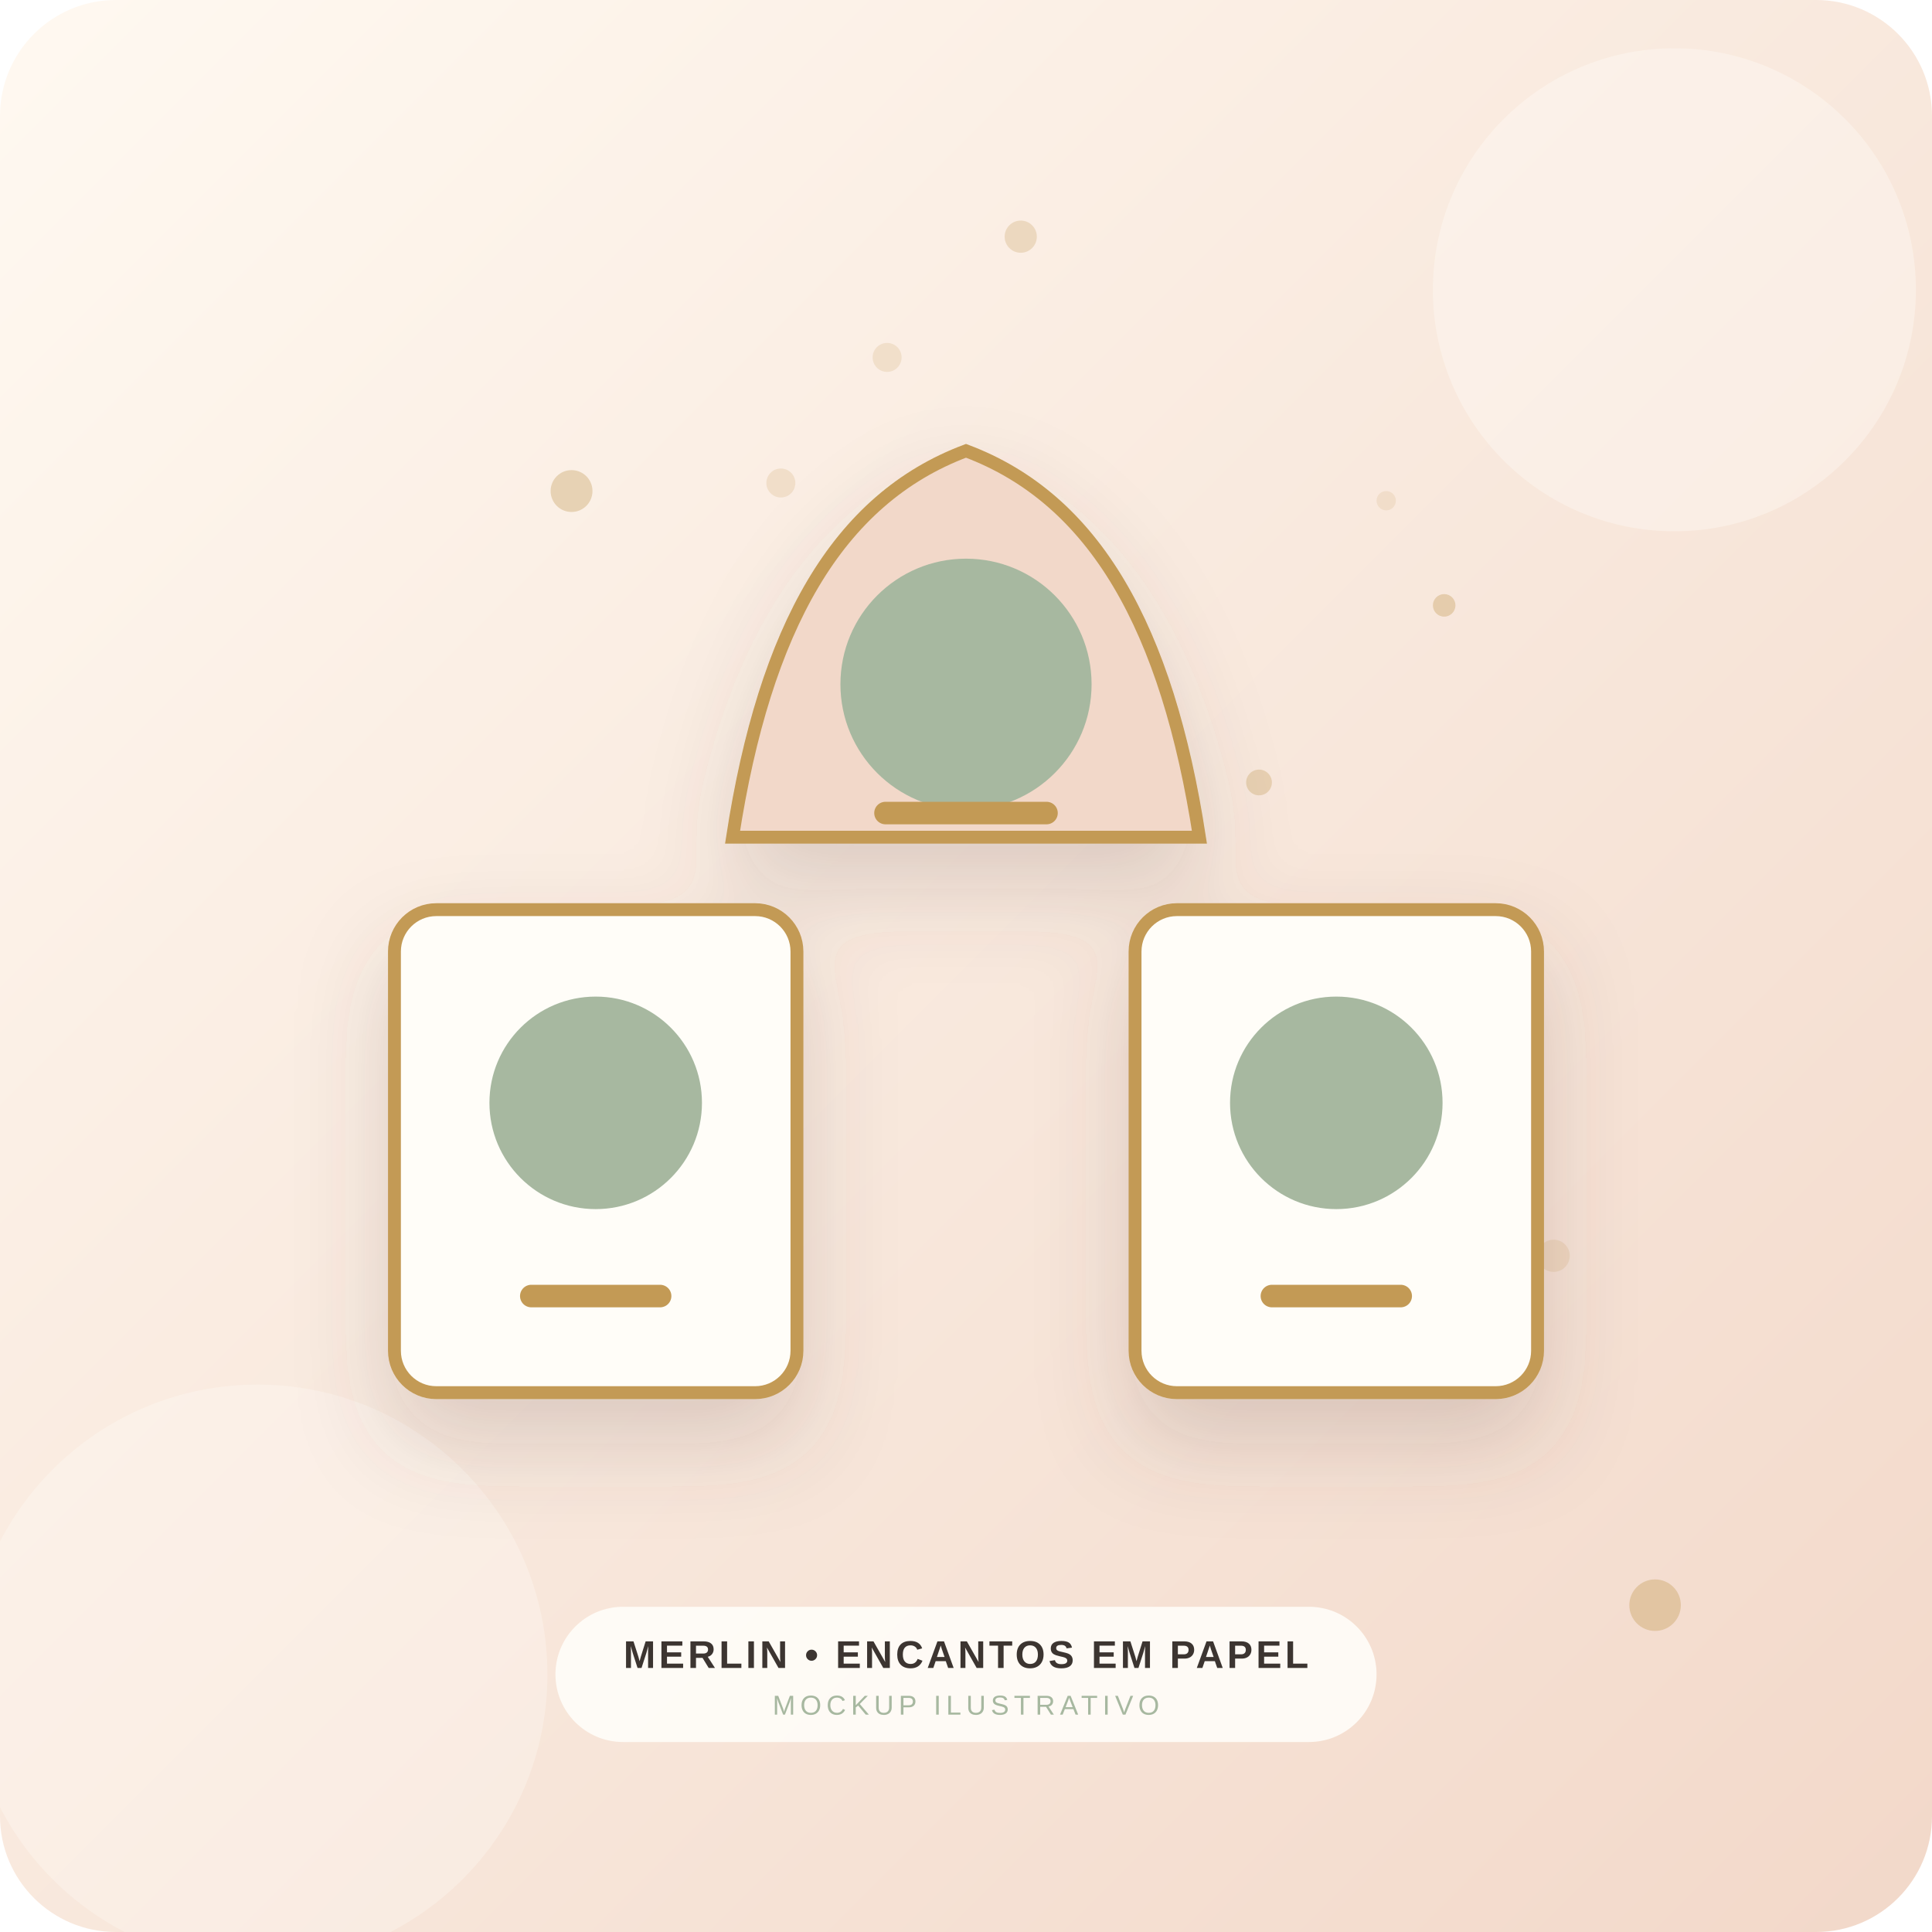
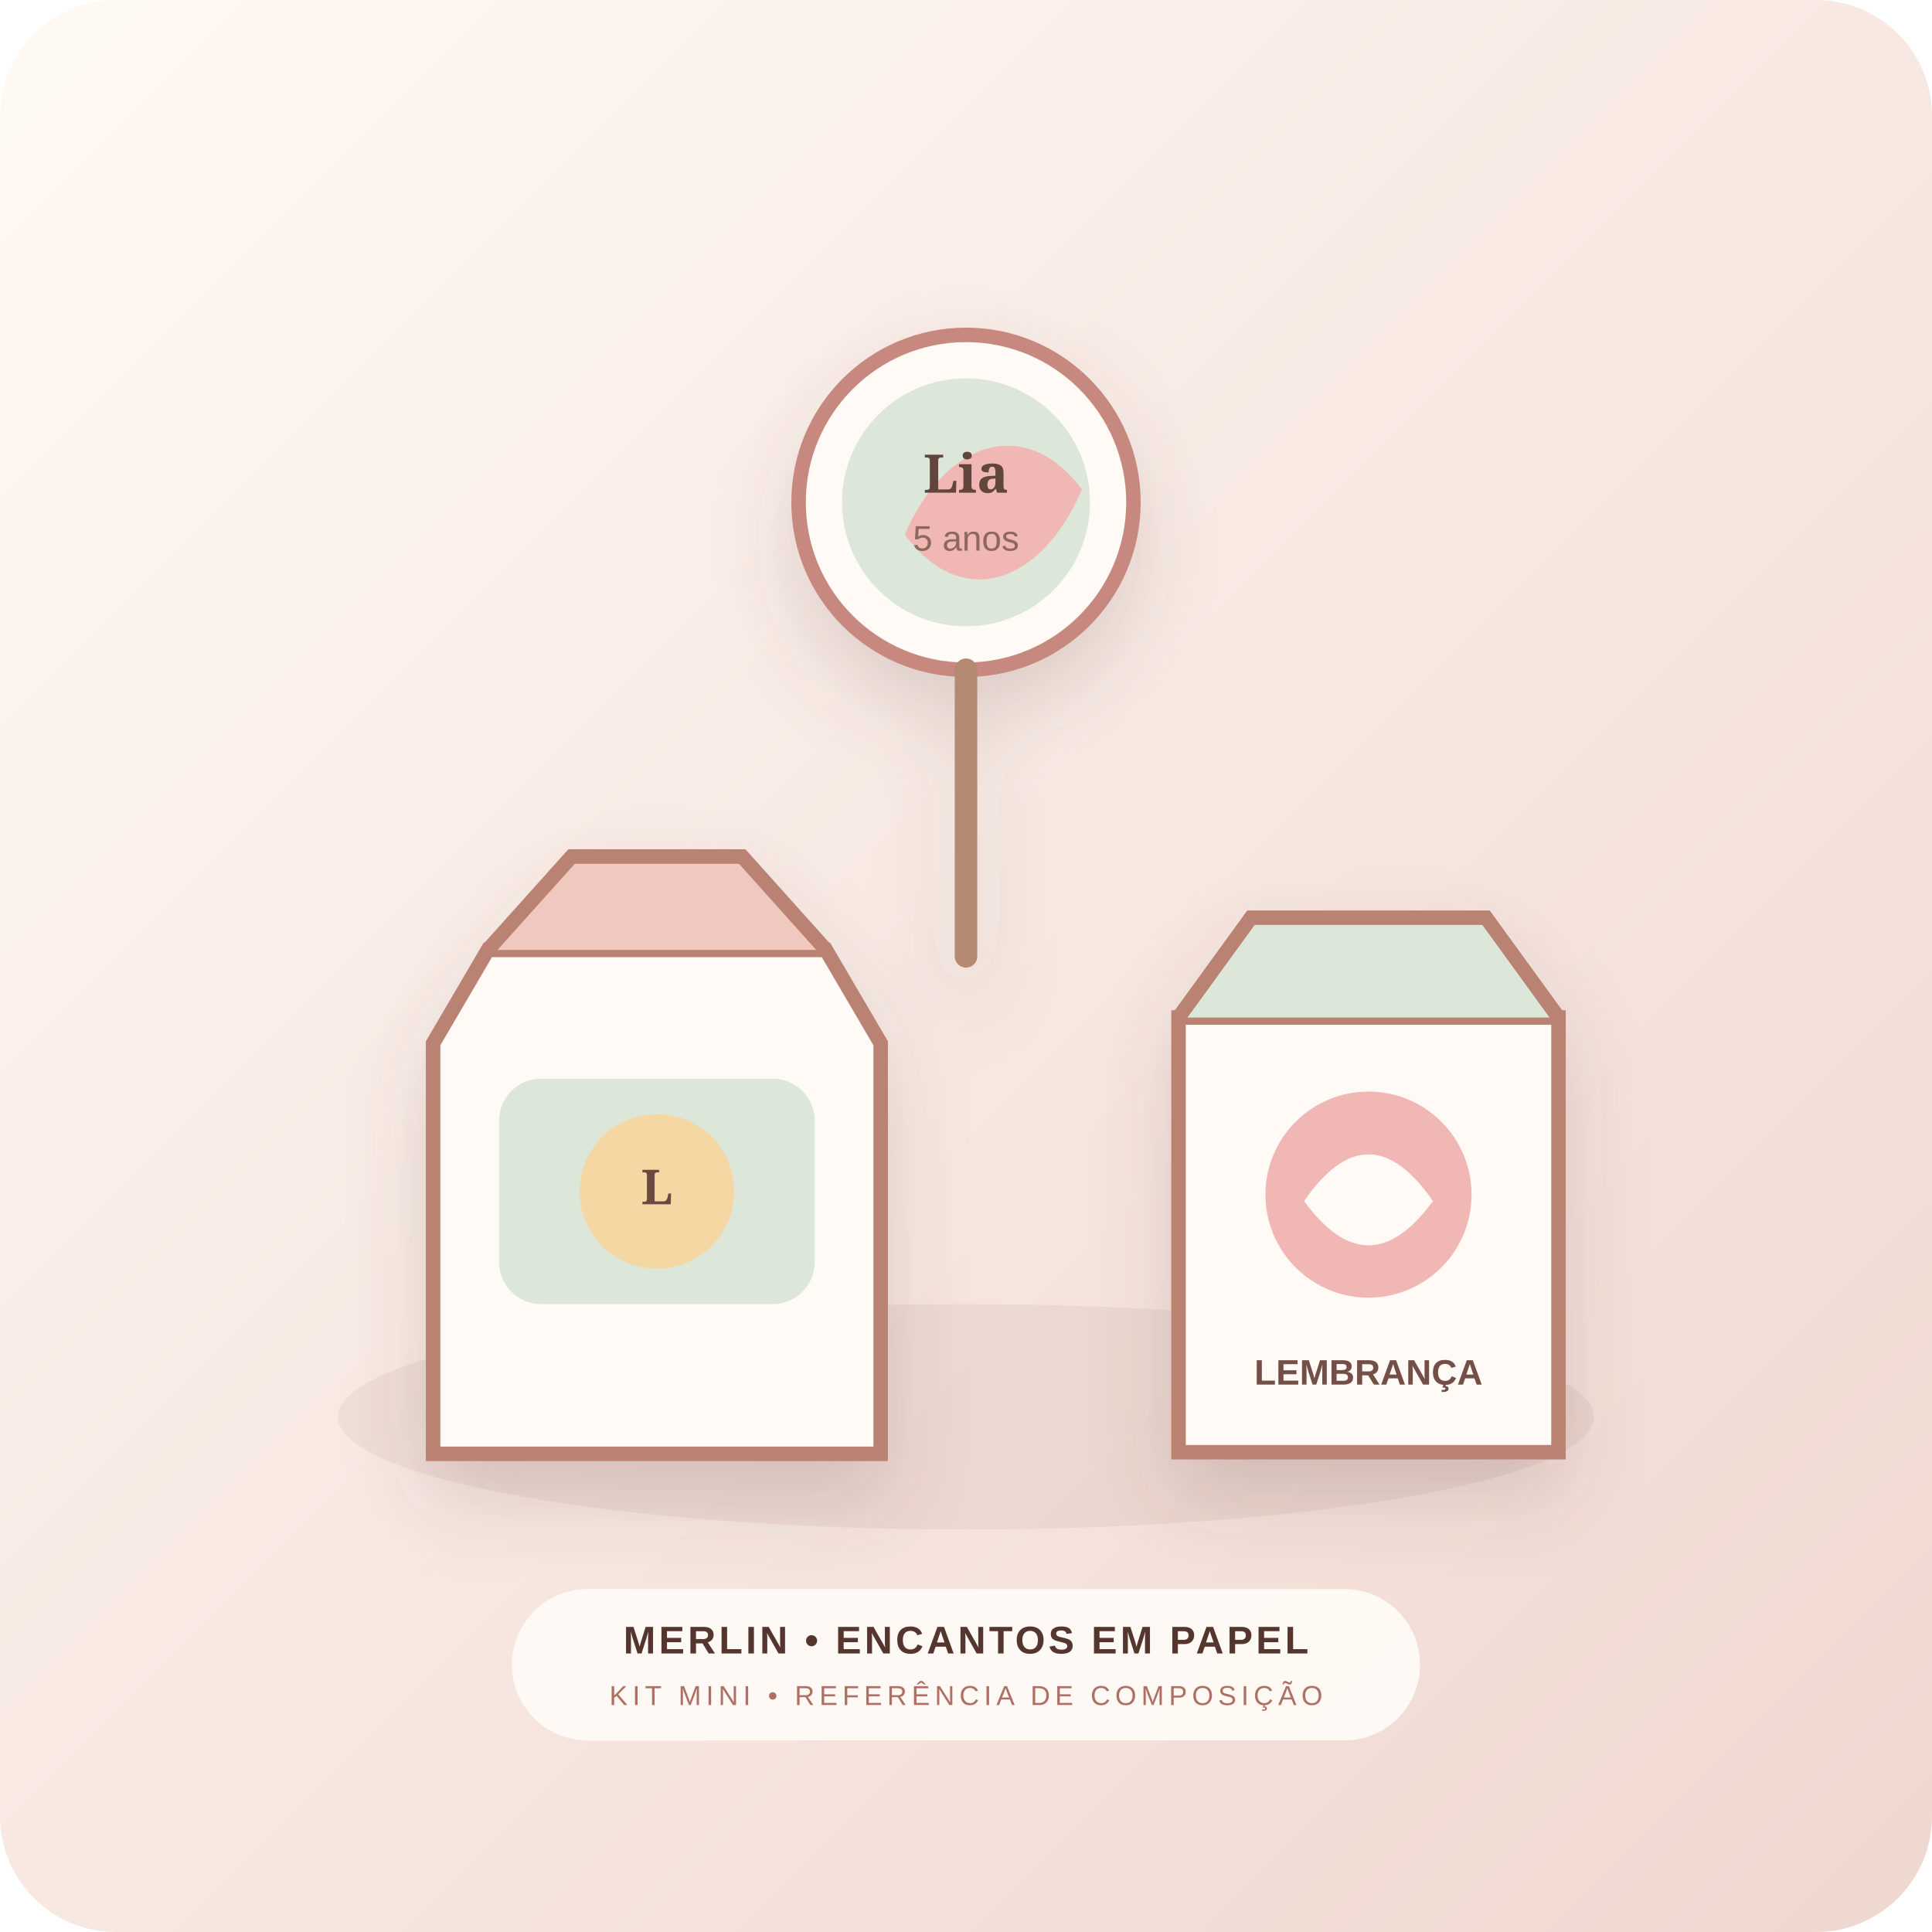
<svg xmlns="http://www.w3.org/2000/svg" viewBox="0 0 1200 1200" role="img" aria-label="Kit Mini Festa">
  <defs>
-     <linearGradient id="bg" x1="0" y1="0" x2="1" y2="1">
-       <stop stop-color="#fff9f1" />
-       <stop offset="1" stop-color="#f2d8c9" />
+     <linearGradient id="bg" x1="0" x2="1" y2="1">
+       <stop stop-color="#fff9f4" />
+       <stop offset="1" stop-color="#efd7cf" />
    </linearGradient>
-     <filter id="shadow" x="-30%" y="-30%" width="160%" height="160%">
-       <feDropShadow dx="0" dy="28" stdDeviation="28" flood-color="#604b43" flood-opacity=".18" />
+     <filter id="s" x="-30%" y="-30%" width="160%" height="170%">
+       <feDropShadow dx="0" dy="24" stdDeviation="24" flood-color="#6d4f45" flood-opacity=".18" />
    </filter>
  </defs>
  <rect width="1200" height="1200" rx="72" fill="url(#bg)" />
-   <circle cx="1040" cy="180" r="150" fill="#fffdf8" opacity=".35" />
-   <circle cx="160" cy="1040" r="180" fill="#fffdf8" opacity=".3" />
-   <circle cx="1028" cy="997" r="16" fill="#c39a55" opacity="0.37" />
-   <circle cx="447" cy="760" r="14" fill="#c39a55" opacity="0.23" />
-   <circle cx="782" cy="486" r="8" fill="#c39a55" opacity="0.32" />
-   <circle cx="897" cy="376" r="7" fill="#c39a55" opacity="0.36" />
-   <circle cx="339" cy="839" r="16" fill="#c39a55" opacity="0.17" />
-   <circle cx="262" cy="829" r="10" fill="#c39a55" opacity="0.31" />
-   <circle cx="551" cy="222" r="9" fill="#c39a55" opacity="0.18" />
-   <circle cx="629" cy="466" r="15" fill="#c39a55" opacity="0.22" />
-   <circle cx="634" cy="147" r="10" fill="#c39a55" opacity="0.26" />
-   <circle cx="861" cy="311" r="6" fill="#c39a55" opacity="0.15" />
-   <circle cx="485" cy="300" r="9" fill="#c39a55" opacity="0.19" />
-   <circle cx="870" cy="803" r="16" fill="#c39a55" opacity="0.22" />
-   <circle cx="355" cy="305" r="13" fill="#c39a55" opacity="0.35" />
-   <circle cx="965" cy="780" r="10" fill="#c39a55" opacity="0.17" />
-   <g filter="url(#shadow)">
-     <rect x="245" y="565" width="250" height="300" rx="26" fill="#fffdf8" stroke="#c39a55" stroke-width="8" />
-     <rect x="705" y="565" width="250" height="300" rx="26" fill="#fffdf8" stroke="#c39a55" stroke-width="8" />
-     <path d="M455 520 C475 390 520 310 600 280 C680 310 725 390 745 520 Z" fill="#f2d8c9" stroke="#c39a55" stroke-width="8" />
-     <circle cx="370" cy="685" r="66" fill="#a7b8a0" />
-     <circle cx="830" cy="685" r="66" fill="#a7b8a0" />
-     <circle cx="600" cy="425" r="78" fill="#a7b8a0" />
-     <path d="M330 805 h80 M790 805 h80 M550 505 h100" stroke="#c39a55" stroke-width="14" stroke-linecap="round" />
+   <ellipse cx="600" cy="880" rx="390" ry="70" fill="#8b675a" opacity=".09" />
+   <g filter="url(#s)">
+     <g transform="translate(520 190)">
+       <circle cx="80" cy="122" r="104" fill="#fffaf6" stroke="#c7897f" stroke-width="9" />
+       <circle cx="80" cy="122" r="77" fill="#dce7d9" />
+       <path d="M42 142c25-58 75-75 110-28-25 59-75 76-110 28Z" fill="#f0b7b5" />
+       <text x="80" y="116" text-anchor="middle" fill="#62443c" font-family="Georgia,serif" font-size="33" font-weight="700">Lia</text>
+       <text x="80" y="152" text-anchor="middle" fill="#8e675d" font-family="Arial,sans-serif" font-size="22">5 anos</text>
+       <path d="M80 226v178" stroke="#b48a72" stroke-width="14" stroke-linecap="round" />
+     </g>
+     <g transform="translate(248 520)">
+       <path d="M55 70h210l34 58v255H21V128Z" fill="#fffaf6" stroke="#b98273" stroke-width="9" />
+       <path d="M55 70l52-58h106l52 58" fill="#f1c8c0" stroke="#b98273" stroke-width="9" />
+       <rect x="62" y="150" width="196" height="140" rx="26" fill="#dce7d9" />
+       <circle cx="160" cy="220" r="48" fill="#f5d7a4" />
+       <text x="160" y="228" text-anchor="middle" fill="#6a4a41" font-family="Georgia,serif" font-size="30" font-weight="700">L</text>
+     </g>
+     <g transform="translate(700 558)">
+       <path d="M32 74h236v270H32Z" fill="#fffaf6" stroke="#b98273" stroke-width="9" />
+       <path d="M32 74l45-62h146l45 62" fill="#dce7d9" stroke="#b98273" stroke-width="9" />
+       <circle cx="150" cy="184" r="64" fill="#f0b7b5" />
+       <path d="M110 188q40-58 80 0q-40 55-80 0Z" fill="#fffaf6" />
+       <text x="150" y="302" text-anchor="middle" fill="#735047" font-family="Arial,sans-serif" font-size="22" font-weight="700">LEMBRANÇA</text>
+     </g>
  </g>
-   <g transform="translate(600 1040)" text-anchor="middle">
-     <rect x="-255" y="-42" width="510" height="84" rx="42" fill="#fffdf8" opacity=".91" />
-     <text y="-4" fill="#3c3531" font-family="Arial,Helvetica,sans-serif" font-size="24" font-weight="700" letter-spacing="2">MERLIN • ENCANTOS EM PAPEL</text>
-     <text y="25" fill="#a7b8a0" font-family="Arial,Helvetica,sans-serif" font-size="17" letter-spacing="3">MOCKUP ILUSTRATIVO</text>
+   <g transform="translate(600 1034)" text-anchor="middle">
+     <rect x="-282" y="-47" width="564" height="94" rx="47" fill="#fffaf6" opacity=".96" />
+     <text y="-7" fill="#55362e" font-family="Arial,sans-serif" font-size="24" font-weight="700" letter-spacing="2">MERLIN • ENCANTOS EM PAPEL</text>
+     <text y="25" fill="#b06f64" font-family="Arial,sans-serif" font-size="17" letter-spacing="3">KIT MINI • REFERÊNCIA DE COMPOSIÇÃO</text>
  </g>
</svg>
